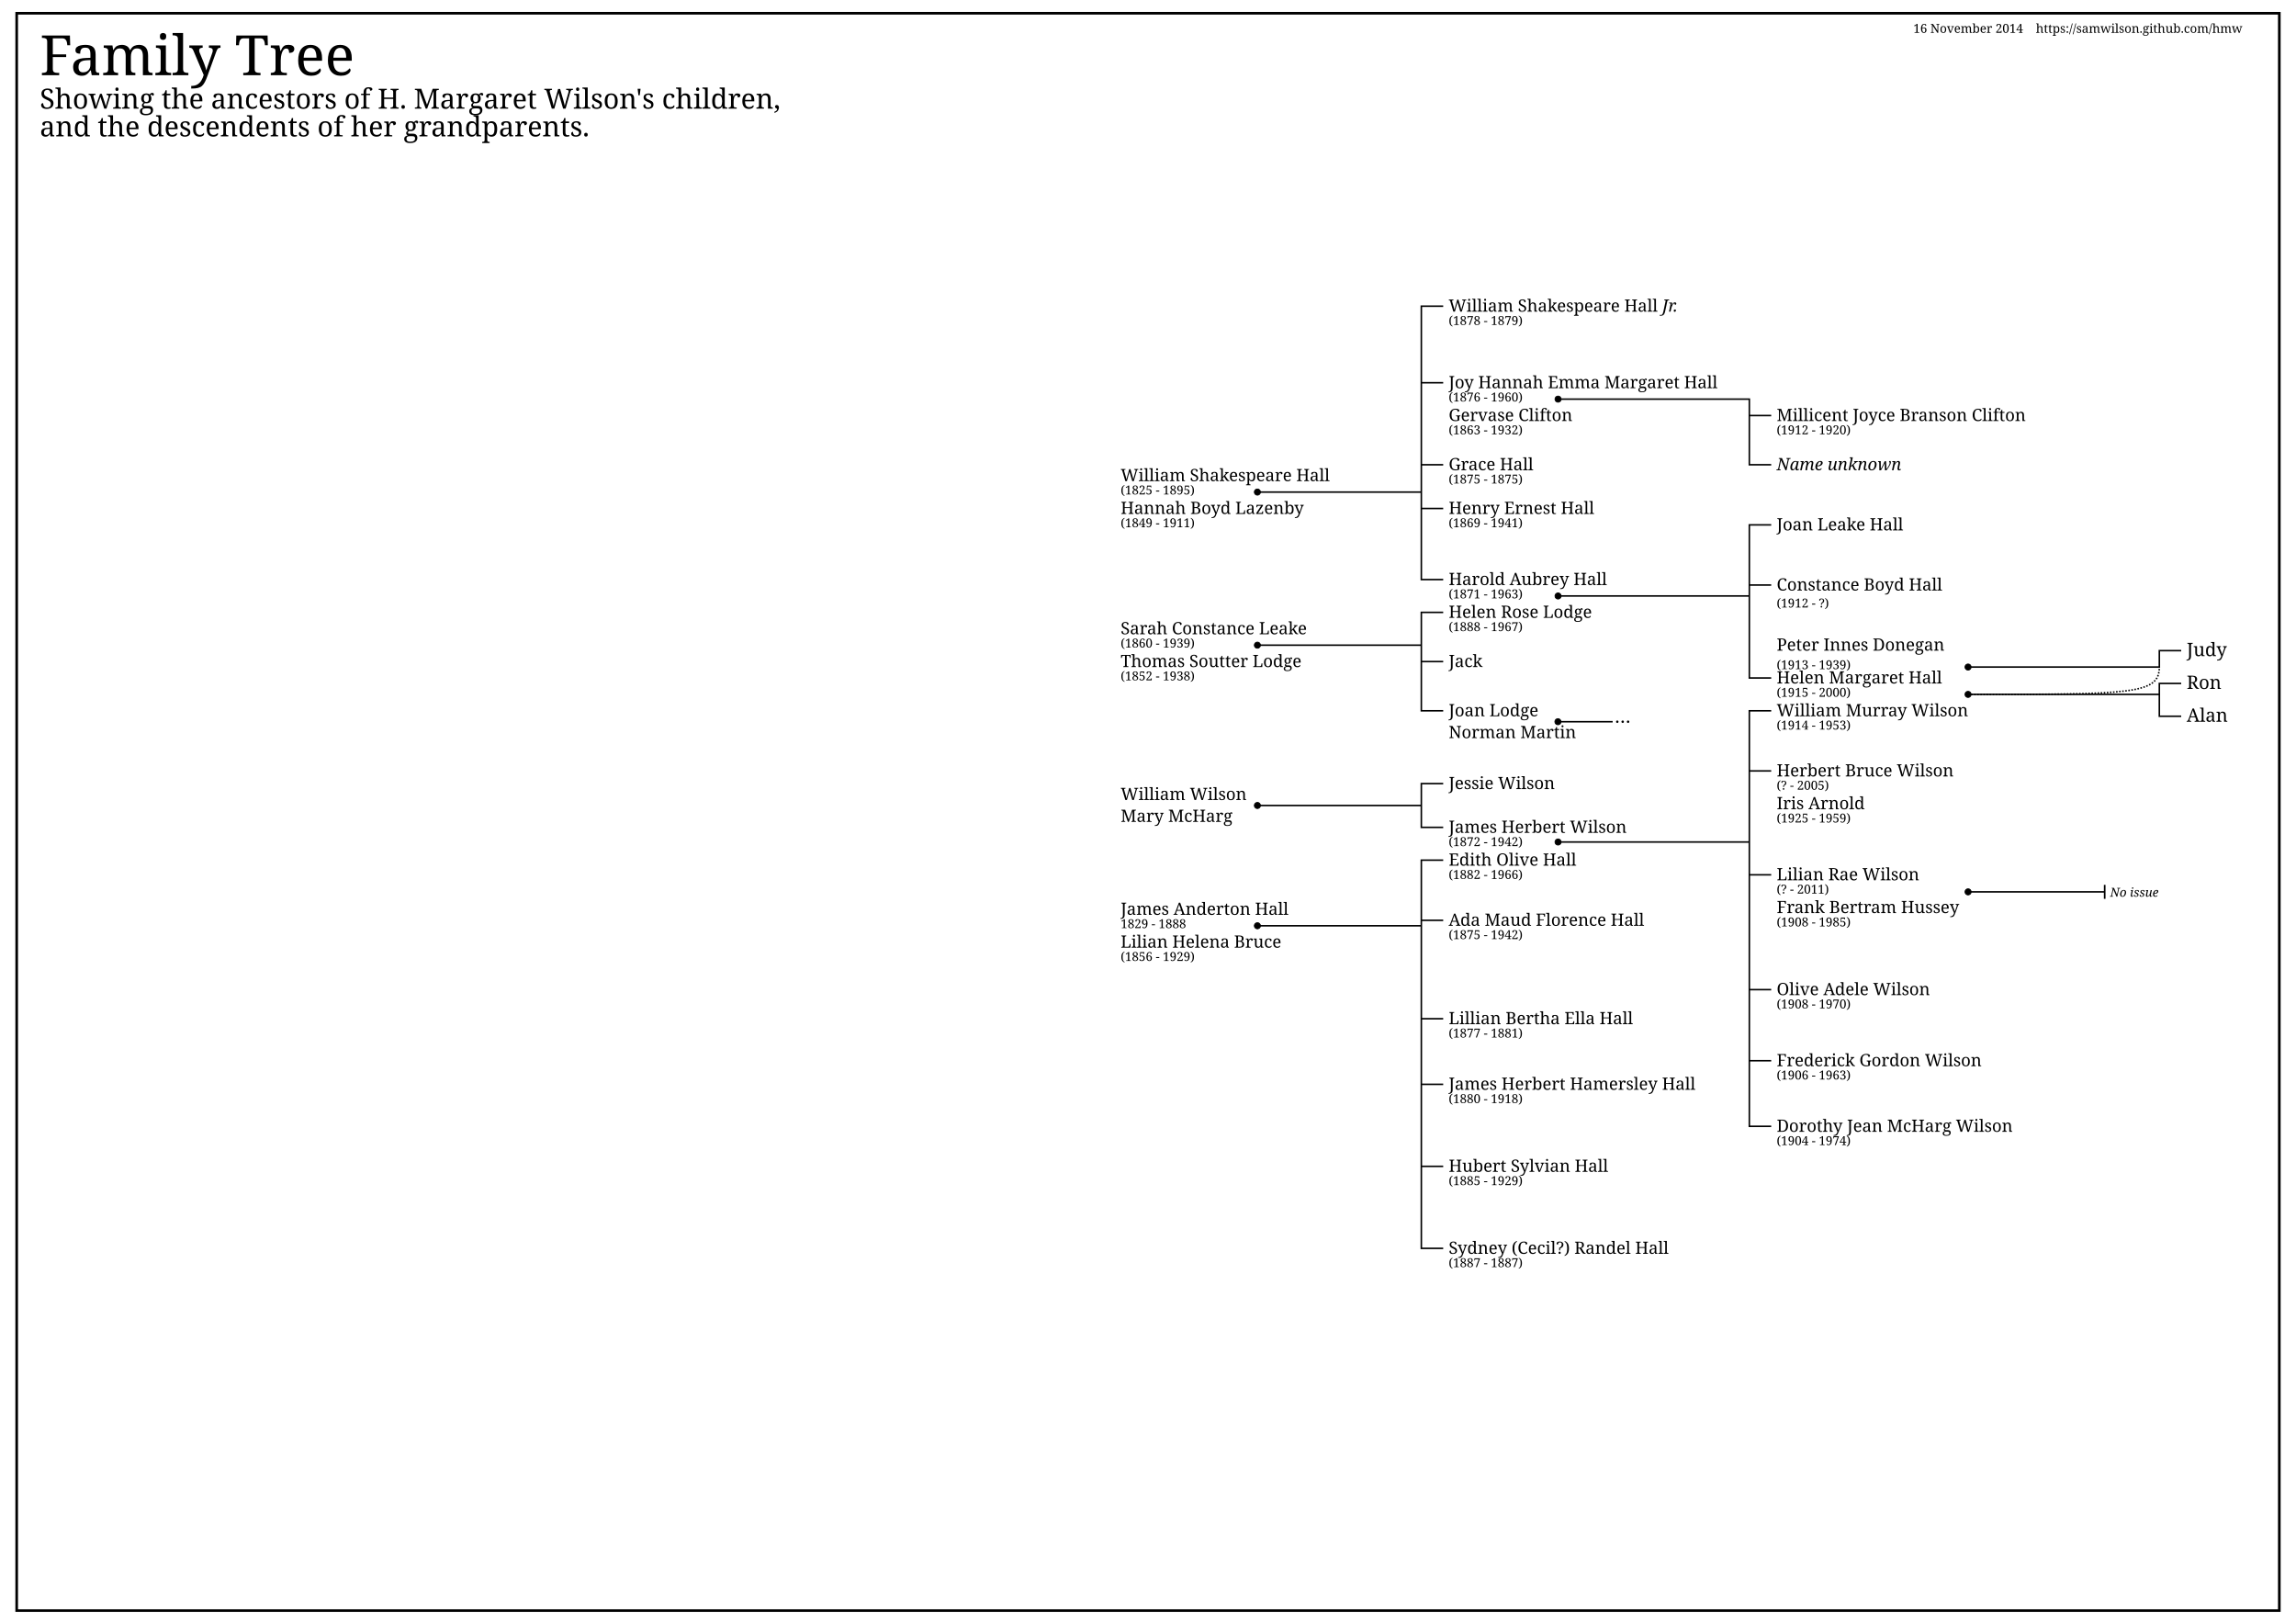
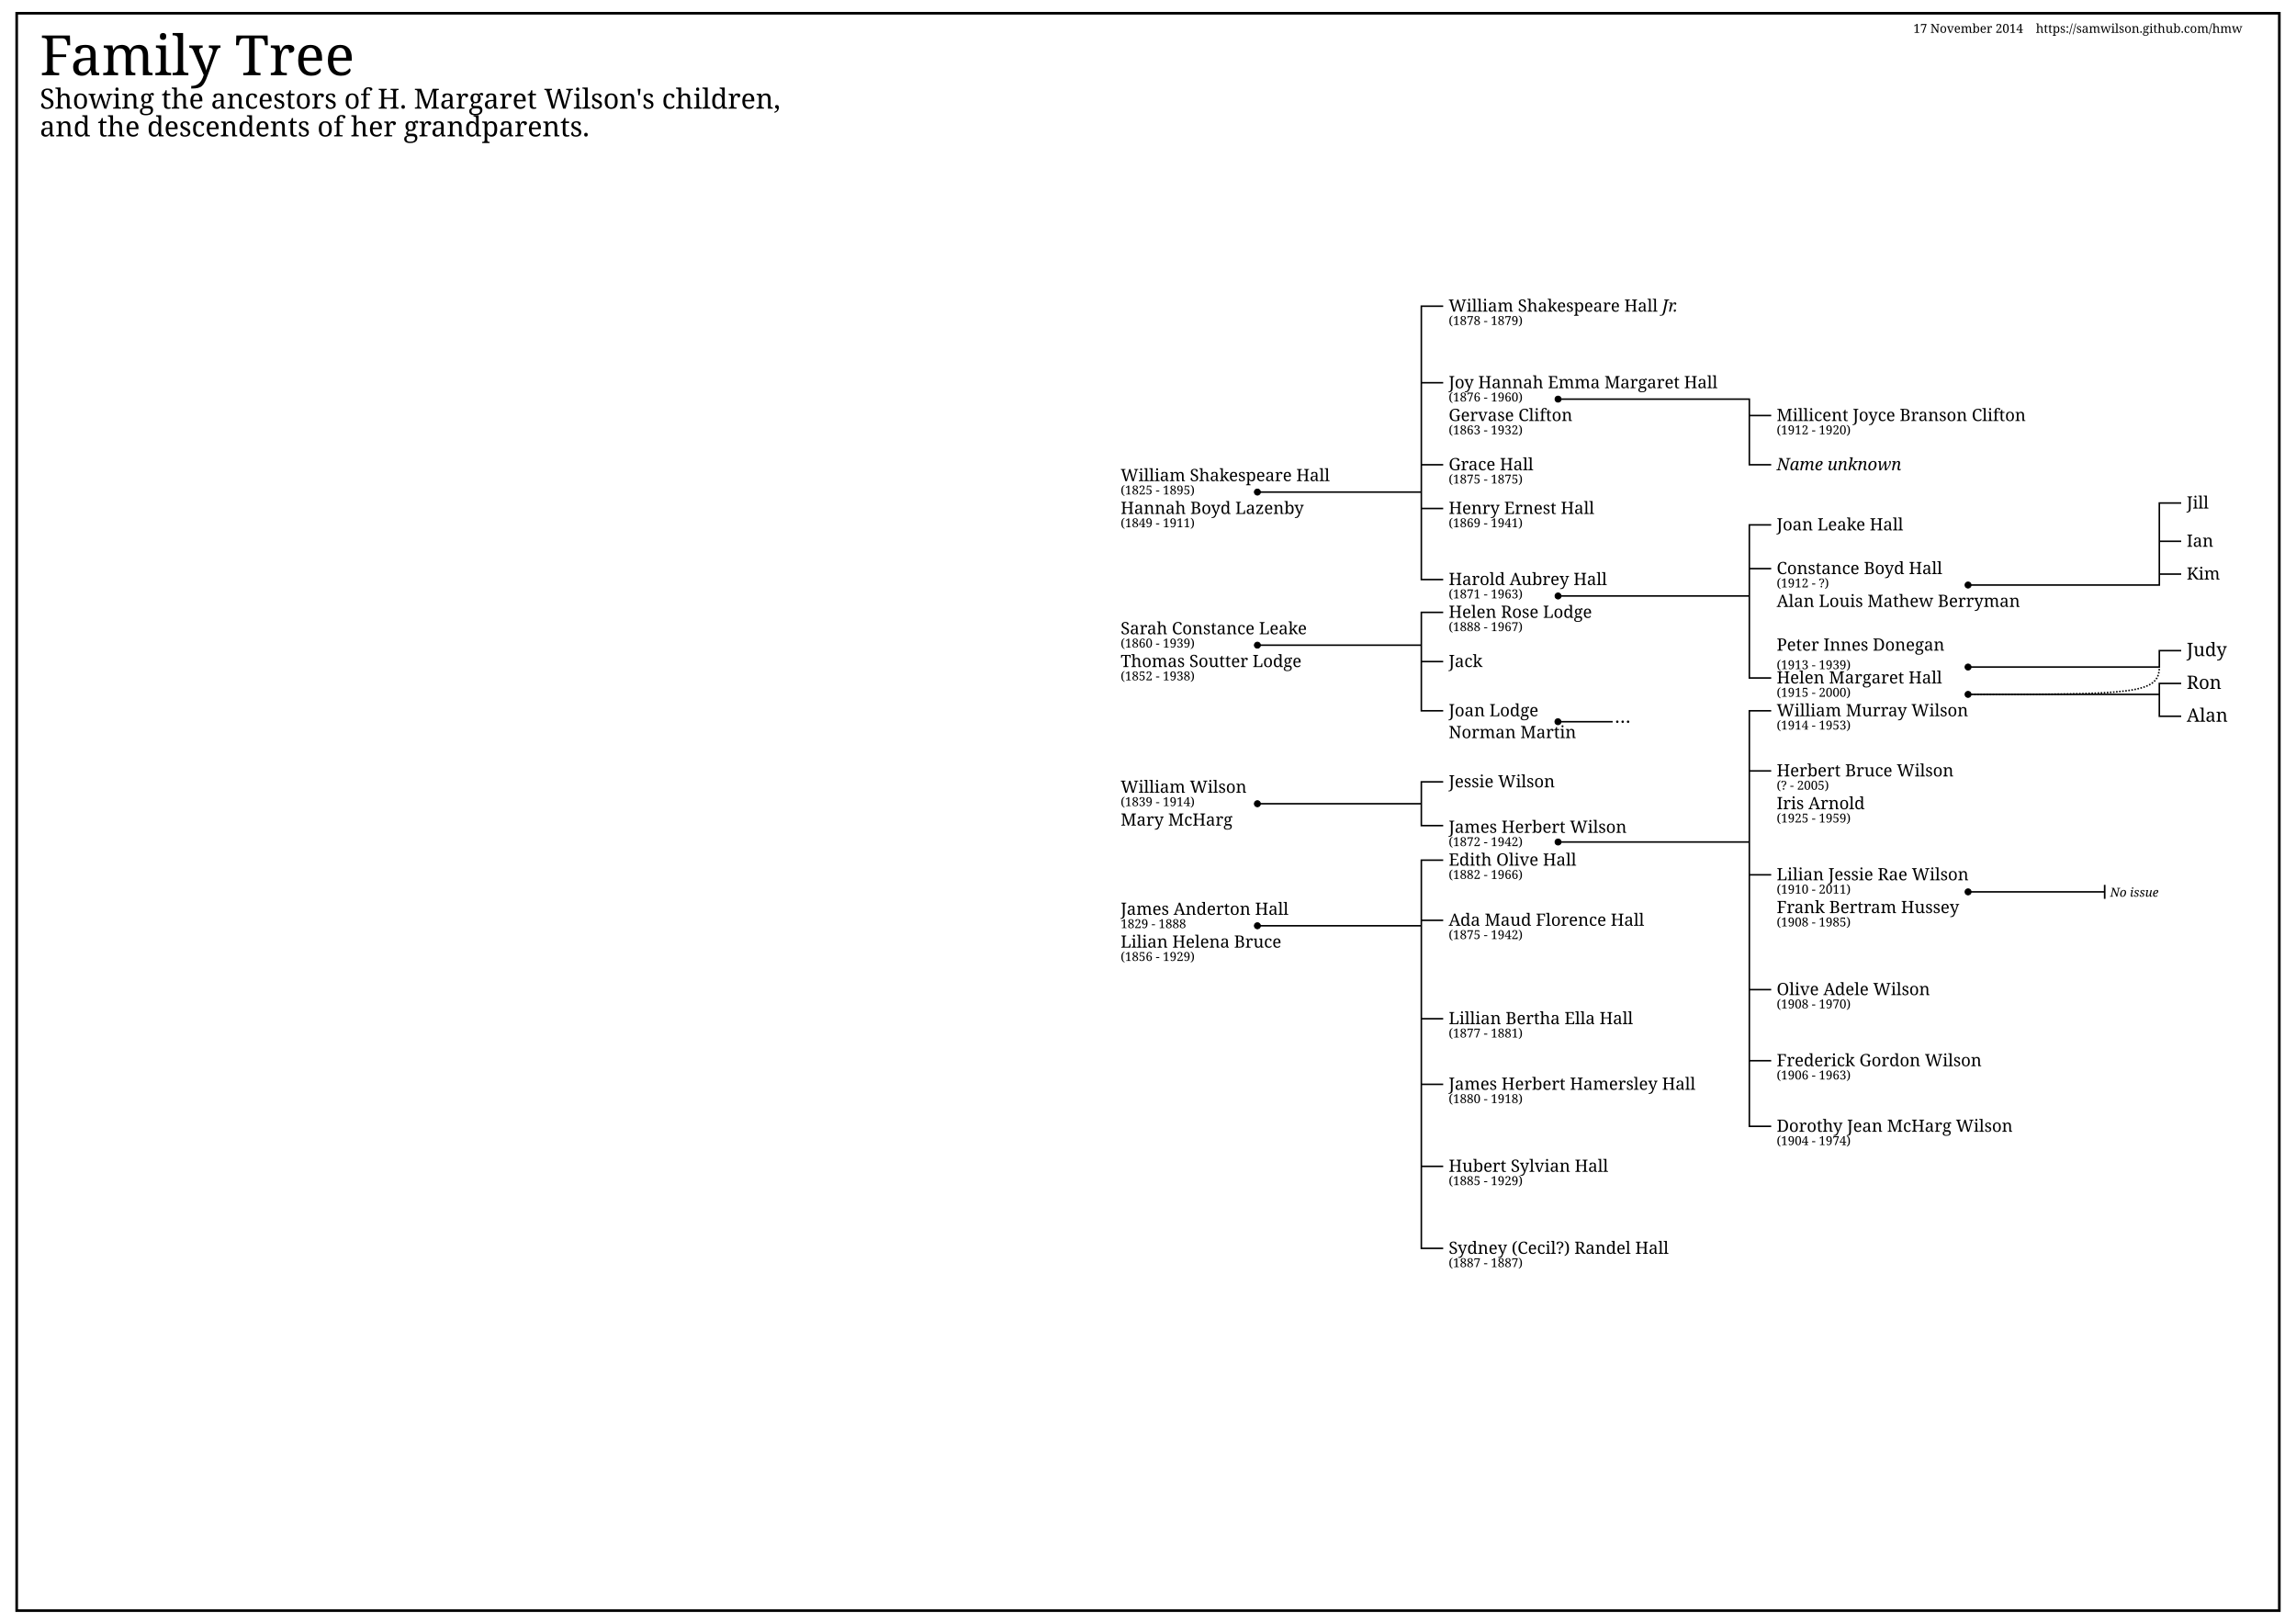
<svg xmlns="http://www.w3.org/2000/svg" width="1488.189" height="1052.362" id="svg3472" version="1.1">
  <defs id="defs3474">
    <marker style="overflow:visible" id="InfiniteLineEnd" refX="0" refY="0" orient="auto">
      <g id="g5145" style="fill:#000000">
        <circle id="circle5147" r="0.8" cy="0" cx="3" />
        <circle id="circle5149" r="0.8" cy="0" cx="6.5" />
        <circle id="circle5151" r="0.8" cy="0" cx="10" />
      </g>
    </marker>
    <marker orient="auto" refY="0.0" refX="0.0" id="Arrow1Lstart" style="overflow:visible">
      <path id="path3932" d="M 0.0,0.0 L 5.0,-5.0 L -12.5,0.0 L 5.0,5.0 L 0.0,0.0 z " style="fill-rule:evenodd;stroke:#000000;stroke-width:1.0pt" transform="scale(0.8) translate(12.5,0)" />
    </marker>
    <marker orient="auto" refY="0.0" refX="0.0" id="StopL" style="overflow:visible">
      <path id="path4064" d="M 0.0,5.65 L 0.0,-5.65" style="fill:none;fill-opacity:0.75;fill-rule:evenodd;stroke:#000000;stroke-width:1.0pt" transform="scale(0.8)" />
    </marker>
    <marker style="overflow:visible" id="InfiniteLineStart" refX="0" refY="0" orient="auto">
      <g id="g4139" style="fill:#000000" transform="translate(-13,0)">
        <circle d="M 3.8,0 C 3.8,0.442 3.442,0.8 3,0.8 2.558,0.8 2.2,0.442 2.2,0 c 0,-0.442 0.358,-0.8 0.8,-0.8 0.442,0 0.8,0.358 0.8,0.8 z" id="circle4141" r="0.8" cy="0" cx="3" />
        <circle d="M 7.3,0 C 7.3,0.442 6.942,0.8 6.5,0.8 6.058,0.8 5.7,0.442 5.7,0 c 0,-0.442 0.358,-0.8 0.8,-0.8 0.442,0 0.8,0.358 0.8,0.8 z" id="circle4143" r="0.8" cy="0" cx="6.5" />
        <circle d="M 10.8,0 C 10.8,0.442 10.442,0.8 10,0.8 9.558,0.8 9.2,0.442 9.2,0 c 0,-0.442 0.358,-0.8 0.8,-0.8 0.442,0 0.8,0.358 0.8,0.8 z" id="circle4145" r="0.8" cy="0" cx="10" />
      </g>
    </marker>
    <marker orient="auto" refY="0.0" refX="0.0" id="DotM" style="overflow:visible">
      <path id="path3959" d="M -2.5,-1.0 C -2.5,1.76 -4.74,4.0 -7.5,4.0 C -10.26,4.0 -12.5,1.76 -12.5,-1.0 C -12.5,-3.76 -10.26,-6.0 -7.5,-6.0 C -4.74,-6.0 -2.5,-3.76 -2.5,-1.0 z " style="fill-rule:evenodd;stroke:#000000;stroke-width:1.0pt" transform="scale(0.4) translate(7.4, 1)" />
    </marker>
    <marker orient="auto" refY="0" refX="0" id="DotM-3" style="overflow:visible">
      <path id="path3959-0" d="m -2.5,-1 c 0,2.76 -2.24,5 -5,5 -2.76,0 -5,-2.24 -5,-5 0,-2.76 2.24,-5 5,-5 2.76,0 5,2.24 5,5 z" style="fill-rule:evenodd;stroke:#000000;stroke-width:1pt" transform="matrix(0.4,0,0,0.4,2.96,0.4)" />
    </marker>
    <marker orient="auto" refY="0" refX="0" id="DotM-4" style="overflow:visible">
      <path id="path3959-07" d="m -2.5,-1 c 0,2.76 -2.24,5 -5,5 -2.76,0 -5,-2.24 -5,-5 0,-2.76 2.24,-5 5,-5 2.76,0 5,2.24 5,5 z" style="fill-rule:evenodd;stroke:#000000;stroke-width:1pt" transform="matrix(0.4,0,0,0.4,2.96,0.4)" />
    </marker>
    <marker orient="auto" refY="0" refX="0" id="DotM-0" style="overflow:visible">
      <path id="path3959-3" d="m -2.5,-1 c 0,2.76 -2.24,5 -5,5 -2.76,0 -5,-2.24 -5,-5 0,-2.76 2.24,-5 5,-5 2.76,0 5,2.24 5,5 z" style="fill-rule:evenodd;stroke:#000000;stroke-width:1pt" transform="matrix(0.4,0,0,0.4,2.96,0.4)" />
    </marker>
    <marker orient="auto" refY="0" refX="0" id="DotM-5" style="overflow:visible">
      <path id="path3959-8" d="m -2.5,-1 c 0,2.76 -2.24,5 -5,5 -2.76,0 -5,-2.24 -5,-5 0,-2.76 2.24,-5 5,-5 2.76,0 5,2.24 5,5 z" style="fill-rule:evenodd;stroke:#000000;stroke-width:1pt" transform="matrix(0.4,0,0,0.4,2.96,0.4)" />
    </marker>
    <marker orient="auto" refY="0" refX="0" id="DotM-09" style="overflow:visible">
      <path id="path3959-9" d="m -2.5,-1 c 0,2.76 -2.24,5 -5,5 -2.76,0 -5,-2.24 -5,-5 0,-2.76 2.24,-5 5,-5 2.76,0 5,2.24 5,5 z" style="fill-rule:evenodd;stroke:#000000;stroke-width:1pt" transform="matrix(0.4,0,0,0.4,2.96,0.4)" />
    </marker>
    <marker orient="auto" refY="0" refX="0" id="DotM-09-9" style="overflow:visible">
      <path id="path3959-9-6" d="m -2.5,-1 c 0,2.76 -2.24,5 -5,5 -2.76,0 -5,-2.24 -5,-5 0,-2.76 2.24,-5 5,-5 2.76,0 5,2.24 5,5 z" style="fill-rule:evenodd;stroke:#000000;stroke-width:1pt" transform="matrix(0.4,0,0,0.4,2.96,0.4)" />
    </marker>
    <marker orient="auto" refY="0" refX="0" id="DotM-09-9-7" style="overflow:visible">
      <path id="path3959-9-6-4" d="m -2.5,-1 c 0,2.76 -2.24,5 -5,5 -2.76,0 -5,-2.24 -5,-5 0,-2.76 2.24,-5 5,-5 2.76,0 5,2.24 5,5 z" style="fill-rule:evenodd;stroke:#000000;stroke-width:1pt" transform="matrix(0.4,0,0,0.4,2.96,0.4)" />
    </marker>
    <marker orient="auto" refY="0" refX="0" id="DotM-09-9-3" style="overflow:visible">
      <path id="path3959-9-6-2" d="m -2.5,-1 c 0,2.76 -2.24,5 -5,5 -2.76,0 -5,-2.24 -5,-5 0,-2.76 2.24,-5 5,-5 2.76,0 5,2.24 5,5 z" style="fill-rule:evenodd;stroke:#000000;stroke-width:1pt" transform="matrix(0.4,0,0,0.4,2.96,0.4)" />
    </marker>
    <marker orient="auto" refY="0" refX="0" id="DotM-09-9-71" style="overflow:visible">
      <path id="path3959-9-6-3" d="m -2.5,-1 c 0,2.76 -2.24,5 -5,5 -2.76,0 -5,-2.24 -5,-5 0,-2.76 2.24,-5 5,-5 2.76,0 5,2.24 5,5 z" style="fill-rule:evenodd;stroke:#000000;stroke-width:1pt" transform="matrix(0.4,0,0,0.4,2.96,0.4)" />
    </marker>
    <marker orient="auto" refY="0" refX="0" id="DotM-09-9-1" style="overflow:visible">
      <path id="path3959-9-6-20" d="m -2.5,-1 c 0,2.76 -2.24,5 -5,5 -2.76,0 -5,-2.24 -5,-5 0,-2.76 2.24,-5 5,-5 2.76,0 5,2.24 5,5 z" style="fill-rule:evenodd;stroke:#000000;stroke-width:1pt" transform="matrix(0.4,0,0,0.4,2.96,0.4)" />
    </marker>
    <marker orient="auto" refY="0" refX="0" id="StopL-8" style="overflow:visible">
      <path id="path4064-1" d="M 0,5.65 0,-5.65" style="fill:none;stroke:#000000;stroke-width:1pt" transform="scale(0.8,0.8)" />
    </marker>
    <marker orient="auto" refY="0" refX="0" id="DotM-09-3" style="overflow:visible">
      <path id="path3959-9-67" d="m -2.5,-1 c 0,2.76 -2.24,5 -5,5 -2.76,0 -5,-2.24 -5,-5 0,-2.76 2.24,-5 5,-5 2.76,0 5,2.24 5,5 z" style="fill-rule:evenodd;stroke:#000000;stroke-width:1pt" transform="matrix(0.4,0,0,0.4,2.96,0.4)" />
    </marker>
+     <marker orient="auto" refY="0" refX="0" id="DotM-6" style="overflow:visible">
+       <path id="path3959-86" d="m -2.5,-1 c 0,2.76 -2.24,5 -5,5 -2.76,0 -5,-2.24 -5,-5 0,-2.76 2.24,-5 5,-5 2.76,0 5,2.24 5,5 z" style="fill-rule:evenodd;stroke:#000000;stroke-width:1pt" transform="matrix(0.4,0,0,0.4,2.96,0.4)" />
+     </marker>
  </defs>
  <g id="layer2" style="display:inline">
    <text transform="translate(0,2.988066e-5)" xml:space="preserve" style="font-size:18px;font-style:normal;font-variant:normal;font-weight:normal;font-stretch:normal;text-align:start;line-height:100%;letter-spacing:0px;word-spacing:0px;writing-mode:lr-tb;text-anchor:start;fill:#000000;fill-opacity:1;stroke:none;font-family:Serif;-inkscape-font-specification:Serif" x="25.801" y="48.739" id="text5475">
      <tspan id="tspan5477" x="25.801" y="48.739" style="font-size:36px">Family Tree</tspan>
      <tspan x="25.801" y="70.386" id="tspan5479">Showing the ancestors of H. Margaret Wilson's children,</tspan>
      <tspan x="25.801" y="88.386" id="tspan5481">and the descendents of her grandparents.</tspan>
    </text>
    <rect transform="translate(0,2.988066e-5)" style="fill:none;stroke:#000000;stroke-width:1.708;stroke-miterlimit:4;stroke-opacity:1;stroke-dasharray:none;stroke-dashoffset:0" id="rect5483" width="1466.553" height="1035.185" x="10.818" y="8.588" />
    <text xml:space="preserve" style="font-size:18px;font-style:normal;font-variant:normal;font-weight:normal;font-stretch:normal;text-align:start;line-height:100%;letter-spacing:0px;word-spacing:0px;writing-mode:lr-tb;text-anchor:start;fill:#000000;fill-opacity:1;stroke:none;font-family:Serif;-inkscape-font-specification:Serif" x="1240.158" y="21.26" id="text5485">
-       <tspan id="tspan5487" x="1240.158" y="21.26" style="font-size:8px">16 November 2014    https://samwilson.github.com/hmw</tspan>
+       <tspan id="tspan5487" x="1240.158" y="21.26" style="font-size:8px">17 November 2014    https://samwilson.github.com/hmw</tspan>
+     </text>
+     <text xml:space="preserve" style="font-size:11px;font-style:normal;font-variant:normal;font-weight:normal;font-stretch:normal;text-align:start;line-height:100%;letter-spacing:0px;word-spacing:0px;writing-mode:lr-tb;text-anchor:start;fill:#000000;fill-opacity:1;stroke:none;font-family:Serif;-inkscape-font-specification:Serif" x="1151.575" y="393.307" id="text3173">
+       <tspan x="1151.575" y="393.307" id="tspan3177">Alan Louis Mathew Berryman</tspan>
    </text>
  </g>
  <g id="layer1" transform="translate(0,2.988066e-5)">
    <text xml:space="preserve" style="font-size:12px;font-style:normal;font-variant:normal;font-weight:normal;font-stretch:normal;text-align:start;line-height:100%;letter-spacing:0px;word-spacing:0px;writing-mode:lr-tb;text-anchor:start;fill:#000000;fill-opacity:1;stroke:none;font-family:Serif;-inkscape-font-specification:Serif" x="1151.575" y="442.913" id="text3482">
      <tspan id="tspan3484" x="1151.575" y="442.913" style="font-size:11px;font-style:normal;font-variant:normal;font-weight:normal;font-stretch:normal;text-align:start;line-height:100%;writing-mode:lr-tb;text-anchor:start;font-family:Serif;-inkscape-font-specification:Serif">Helen Margaret Hall</tspan>
      <tspan x="1151.575" y="451.521" style="font-size:8px;font-style:normal;font-variant:normal;font-weight:normal;font-stretch:normal;text-align:start;line-height:100%;writing-mode:lr-tb;text-anchor:start;font-family:Serif;-inkscape-font-specification:Serif" id="tspan3486">(1915 - 2000)</tspan>
    </text>
    <text xml:space="preserve" style="font-size:12px;font-style:normal;font-variant:normal;font-weight:normal;font-stretch:normal;text-align:start;line-height:100%;letter-spacing:0px;word-spacing:0px;writing-mode:lr-tb;text-anchor:start;fill:#000000;fill-opacity:1;stroke:none;font-family:Serif;-inkscape-font-specification:Serif" x="1151.575" y="464.173" id="text3482-3">
      <tspan x="1151.575" y="464.173" style="font-size:11px;font-style:normal;font-variant:normal;font-weight:normal;font-stretch:normal;text-align:start;line-height:100%;writing-mode:lr-tb;text-anchor:start;font-family:Serif;-inkscape-font-specification:Serif" id="tspan3486-3">William Murray Wilson</tspan>
      <tspan x="1151.575" y="472.781" style="font-size:8px;font-style:normal;font-variant:normal;font-weight:normal;font-stretch:normal;text-align:start;line-height:100%;writing-mode:lr-tb;text-anchor:start;font-family:Serif;-inkscape-font-specification:Serif" id="tspan3012">(1914 - 1953)</tspan>
    </text>
    <text xml:space="preserve" style="font-size:12px;font-style:normal;font-variant:normal;font-weight:normal;font-stretch:normal;text-align:start;line-height:100%;letter-spacing:0px;word-spacing:0px;writing-mode:lr-tb;text-anchor:start;fill:#000000;fill-opacity:1;stroke:none;font-family:Serif;-inkscape-font-specification:Serif" x="1151.575" y="421.653" id="text3014">
      <tspan id="tspan3016" x="1151.575" y="421.653" style="font-size:11px;font-style:normal;font-variant:normal;font-weight:normal;font-stretch:normal;text-align:start;line-height:100%;writing-mode:lr-tb;text-anchor:start;font-family:Serif;-inkscape-font-specification:Serif">Peter Innes Donegan</tspan>
      <tspan x="1151.575" y="433.653" style="font-size:8px;font-style:normal;font-variant:normal;font-weight:normal;font-stretch:normal;text-align:start;line-height:100%;writing-mode:lr-tb;text-anchor:start;font-family:Serif;-inkscape-font-specification:Serif" id="tspan3020">(1913 - 1939)</tspan>
    </text>
    <text xml:space="preserve" style="font-size:12px;font-style:normal;font-variant:normal;font-weight:normal;font-stretch:normal;text-align:start;line-height:100%;letter-spacing:0px;word-spacing:0px;writing-mode:lr-tb;text-anchor:start;fill:#000000;fill-opacity:1;stroke:none;font-family:Serif;-inkscape-font-specification:Serif" x="938.976" y="379.134" id="text3014-8">
      <tspan x="938.976" y="379.134" style="font-size:11px;font-style:normal;font-variant:normal;font-weight:normal;font-stretch:normal;text-align:start;line-height:100%;writing-mode:lr-tb;text-anchor:start;font-family:Serif;-inkscape-font-specification:Serif" id="tspan3094">Harold Aubrey Hall</tspan>
      <tspan x="938.976" y="387.742" style="font-size:8px;font-style:normal;font-variant:normal;font-weight:normal;font-stretch:normal;text-align:start;line-height:100%;writing-mode:lr-tb;text-anchor:start;font-family:Serif;-inkscape-font-specification:Serif" id="tspan3092">(1871 - 1963)</tspan>
    </text>
    <text xml:space="preserve" style="font-size:12px;font-style:normal;font-variant:normal;font-weight:normal;font-stretch:normal;text-align:start;line-height:100%;letter-spacing:0px;word-spacing:0px;writing-mode:lr-tb;text-anchor:start;fill:#000000;fill-opacity:1;stroke:none;font-family:Serif;-inkscape-font-specification:Serif" x="938.976" y="400.394" id="text3014-4">
      <tspan x="938.976" y="400.394" style="font-size:11px;font-style:normal;font-variant:normal;font-weight:normal;font-stretch:normal;text-align:start;line-height:100%;writing-mode:lr-tb;text-anchor:start;font-family:Serif;-inkscape-font-specification:Serif" id="tspan3020-4">Helen Rose Lodge</tspan>
      <tspan x="938.976" y="409.001" style="font-size:8px;font-style:normal;font-variant:normal;font-weight:normal;font-stretch:normal;text-align:start;line-height:100%;writing-mode:lr-tb;text-anchor:start;font-family:Serif;-inkscape-font-specification:Serif" id="tspan3100">(1888 - 1967)</tspan>
    </text>
    <text xml:space="preserve" style="font-size:12px;font-style:normal;font-variant:normal;font-weight:normal;font-stretch:normal;text-align:start;line-height:100%;letter-spacing:0px;word-spacing:0px;writing-mode:lr-tb;text-anchor:start;fill:#000000;fill-opacity:1;stroke:none;font-family:Serif;-inkscape-font-specification:Serif" x="1151.575" y="343.701" id="text4335">
      <tspan id="tspan4337" x="1151.575" y="343.701" style="font-size:11px">Joan Leake Hall</tspan>
    </text>
-     <text xml:space="preserve" style="font-size:12px;font-style:normal;font-variant:normal;font-weight:normal;font-stretch:normal;text-align:start;line-height:100%;letter-spacing:0px;word-spacing:0px;writing-mode:lr-tb;text-anchor:start;fill:#000000;fill-opacity:1;stroke:none;font-family:Serif;-inkscape-font-specification:Serif" x="1151.575" y="382.677" id="text4339">
-       <tspan id="tspan4341" x="1151.575" y="382.677" style="font-size:11px">Constance Boyd Hall</tspan>
-       <tspan x="1151.575" y="393.677" style="font-size:8px" id="tspan3164">(1912 - ?)</tspan>
+     <text xml:space="preserve" style="font-size:12px;font-style:normal;font-variant:normal;font-weight:normal;font-stretch:normal;text-align:start;line-height:100%;letter-spacing:0px;word-spacing:0px;writing-mode:lr-tb;text-anchor:start;fill:#000000;fill-opacity:1;stroke:none;font-family:Serif;-inkscape-font-specification:Serif" x="1151.575" y="372.047" id="text4339">
+       <tspan id="tspan4341" x="1151.575" y="372.047" style="font-size:11px">Constance Boyd Hall</tspan>
+       <tspan x="1151.575" y="380.655" style="font-size:8px" id="tspan3164">(1912 - ?)</tspan>
    </text>
    <path id="path3102-5-5" style="fill:none;stroke:#000000;stroke-width:0.999;stroke-linecap:butt;stroke-linejoin:miter;stroke-miterlimit:4;stroke-opacity:1;stroke-dasharray:none;marker-end:url(#DotM)" d="m 1413.78,464.173 -14.173,0 0,-14.173 m 14.173,-7.087 -14.173,0 0,7.087 -124.016,0" />
    <path id="path3102-5-5-1" style="fill:none;stroke:#000000;stroke-width:0.999;stroke-linecap:butt;stroke-linejoin:miter;stroke-miterlimit:4;stroke-opacity:1;stroke-dasharray:none;marker-end:url(#DotM)" d="m 1413.78,421.653 -14.173,0 10e-5,10.63 -124.016,0" />
    <text xml:space="preserve" style="font-size:12px;font-style:normal;font-variant:normal;font-weight:normal;font-stretch:normal;text-align:start;line-height:100%;letter-spacing:0px;word-spacing:0px;writing-mode:lr-tb;text-anchor:start;fill:#000000;fill-opacity:1;stroke:none;font-family:Serif;-inkscape-font-specification:Serif" x="1417.323" y="446.457" id="text4612">
      <tspan x="1417.323" y="446.457" id="tspan4616">Ron</tspan>
    </text>
    <text xml:space="preserve" style="font-size:12px;font-style:normal;font-variant:normal;font-weight:normal;font-stretch:normal;text-align:start;line-height:100%;letter-spacing:0px;word-spacing:0px;writing-mode:lr-tb;text-anchor:start;fill:#000000;fill-opacity:1;stroke:none;font-family:Serif;-inkscape-font-specification:Serif" x="1417.323" y="467.716" id="text4618">
      <tspan x="1417.323" y="467.716" id="tspan4622">Alan</tspan>
    </text>
    <text xml:space="preserve" style="font-size:12px;font-style:normal;font-variant:normal;font-weight:normal;font-stretch:normal;text-align:start;line-height:100%;letter-spacing:0px;word-spacing:0px;writing-mode:lr-tb;text-anchor:start;fill:#000000;fill-opacity:1;stroke:none;font-family:Serif;-inkscape-font-specification:Serif" x="1417.323" y="425.197" id="text4626">
      <tspan id="tspan4628" x="1417.323" y="425.197">Judy</tspan>
    </text>
    <path id="path4925-5" style="fill:none;stroke:#000000;stroke-width:1px;stroke-linecap:butt;stroke-linejoin:miter;stroke-opacity:1;marker-start:url(#StopL);marker-end:url(#DotM-09)" d="m 1364.188,577.983 -88.583,0" />
    <text xml:space="preserve" style="font-size:12px;font-style:italic;font-variant:normal;font-weight:normal;font-stretch:normal;text-align:start;line-height:100%;letter-spacing:0px;word-spacing:0px;writing-mode:lr-tb;text-anchor:start;fill:#000000;fill-opacity:1;stroke:none;font-family:Serif;-inkscape-font-specification:Serif Italic" x="1367.717" y="581.102" id="text5743">
      <tspan style="font-size:8px" id="tspan5745" x="1367.717" y="581.102">No issue</tspan>
    </text>
    <text id="text5455" y="524.409" x="1151.575" style="font-size:12px;font-style:normal;font-variant:normal;font-weight:normal;font-stretch:normal;text-align:start;line-height:100%;letter-spacing:0px;word-spacing:0px;writing-mode:lr-tb;text-anchor:start;fill:#000000;fill-opacity:1;stroke:none;font-family:Serif;-inkscape-font-specification:Serif" xml:space="preserve">
      <tspan style="font-size:11px" y="524.409" x="1151.575" id="tspan5457">Iris Arnold</tspan>
      <tspan style="font-size:8px" id="tspan5459" y="533.017" x="1151.575">(1925 - 1959)</tspan>
    </text>
-     <path id="path3082" style="fill:none;stroke:#000000;stroke-width:0.999;stroke-linecap:butt;stroke-linejoin:miter;stroke-miterlimit:4;stroke-opacity:1;stroke-dasharray:none;marker-start:none;marker-end:url(#DotM-09-9)" d="m 1148.032,379.134 -14.173,0 m 14.173,-38.976 -14.173,0 -10e-5,99.213 m 14.173,0 -14.173,0 0,-53.15 -124.016,1e-5" transform="translate(0,-2.988066e-5)" />
+     <path id="path3082" style="fill:none;stroke:#000000;stroke-width:0.999;stroke-linecap:butt;stroke-linejoin:miter;stroke-miterlimit:4;stroke-opacity:1;stroke-dasharray:none;marker-start:none;marker-end:url(#DotM-09-9)" d="m 1148.032,368.504 -14.173,0 m 14.173,-28.346 -14.173,0 -10e-5,99.213 m 14.173,0 -14.173,0 0,-53.15 -124.016,1e-5" transform="translate(0,-2.988066e-5)" />
    <text xml:space="preserve" style="font-size:12px;font-style:normal;font-variant:normal;font-weight:normal;font-stretch:normal;text-align:start;line-height:100%;letter-spacing:0px;word-spacing:0px;writing-mode:lr-tb;text-anchor:start;fill:#000000;fill-opacity:1;stroke:none;font-family:Serif;-inkscape-font-specification:Serif" x="938.976" y="539.716" id="text3085">
      <tspan id="tspan3087" x="938.976" y="539.716" style="font-size:11px">James Herbert Wilson</tspan>
      <tspan x="938.976" y="548.324" id="tspan3089" style="font-size:8px">(1872 - 1942)</tspan>
    </text>
    <text xml:space="preserve" style="font-size:12px;font-style:normal;font-variant:normal;font-weight:normal;font-stretch:normal;text-align:start;line-height:100%;letter-spacing:0px;word-spacing:0px;writing-mode:lr-tb;text-anchor:start;fill:#000000;fill-opacity:1;stroke:none;font-family:Serif;-inkscape-font-specification:Serif" x="938.976" y="560.976" id="text3091">
      <tspan id="tspan3093" x="938.976" y="560.976" style="font-size:11px">Edith Olive Hall</tspan>
      <tspan x="938.976" y="569.584" id="tspan3095" style="font-size:8px">(1882 - 1966)</tspan>
    </text>
    <text xml:space="preserve" style="font-size:12px;font-style:normal;font-variant:normal;font-weight:normal;font-stretch:normal;text-align:start;line-height:100%;letter-spacing:0px;word-spacing:0px;writing-mode:lr-tb;text-anchor:start;fill:#000000;fill-opacity:1;stroke:none;font-family:Serif;-inkscape-font-specification:Serif" x="1151.575" y="503.15" id="text5203">
      <tspan id="tspan5205" x="1151.575" y="503.15" style="font-size:11px">Herbert Bruce Wilson</tspan>
      <tspan x="1151.575" y="511.757" id="tspan5207" style="font-size:8px">(? - 2005)</tspan>
    </text>
    <text xml:space="preserve" style="font-size:12px;font-style:normal;font-variant:normal;font-weight:normal;font-stretch:normal;text-align:start;line-height:100%;letter-spacing:0px;word-spacing:0px;writing-mode:lr-tb;text-anchor:start;fill:#000000;fill-opacity:1;stroke:none;font-family:Serif;-inkscape-font-specification:Serif" x="1151.575" y="570.472" id="text5209">
-       <tspan id="tspan5211" x="1151.575" y="570.472" style="font-size:11px">Lilian Rae Wilson</tspan>
-       <tspan x="1151.575" y="579.08" id="tspan5213" style="font-size:8px">(? - 2011)</tspan>
+       <tspan id="tspan5211" x="1151.575" y="570.472" style="font-size:11px">Lilian Jessie Rae Wilson</tspan>
+       <tspan x="1151.575" y="579.08" id="tspan5213" style="font-size:8px">(1910 - 2011)</tspan>
    </text>
    <text xml:space="preserve" style="font-size:12px;font-style:normal;font-variant:normal;font-weight:normal;font-stretch:normal;text-align:start;line-height:100%;letter-spacing:0px;word-spacing:0px;writing-mode:lr-tb;text-anchor:start;fill:#000000;fill-opacity:1;stroke:none;font-family:Serif;-inkscape-font-specification:Serif" x="1151.575" y="644.882" id="text5215">
      <tspan id="tspan5217" x="1151.575" y="644.882" style="font-size:11px">Olive Adele Wilson</tspan>
      <tspan x="1151.575" y="653.49" id="tspan5219" style="font-size:8px">(1908 - 1970)</tspan>
    </text>
    <text xml:space="preserve" style="font-size:12px;font-style:normal;font-variant:normal;font-weight:normal;font-stretch:normal;text-align:start;line-height:100%;letter-spacing:0px;word-spacing:0px;writing-mode:lr-tb;text-anchor:start;fill:#000000;fill-opacity:1;stroke:none;font-family:Serif;-inkscape-font-specification:Serif" x="1151.575" y="690.945" id="text5221">
      <tspan id="tspan5223" x="1151.575" y="690.945" style="font-size:11px">Frederick Gordon Wilson</tspan>
      <tspan x="1151.575" y="699.553" id="tspan5225" style="font-size:8px">(1906 - 1963)</tspan>
    </text>
    <text xml:space="preserve" style="font-size:12px;font-style:normal;font-variant:normal;font-weight:normal;font-stretch:normal;text-align:start;line-height:100%;letter-spacing:0px;word-spacing:0px;writing-mode:lr-tb;text-anchor:start;fill:#000000;fill-opacity:1;stroke:none;font-family:Serif;-inkscape-font-specification:Serif" x="1151.575" y="733.465" id="text5227">
      <tspan id="tspan5229" x="1151.575" y="733.465" style="font-size:11px">Dorothy Jean McHarg Wilson</tspan>
      <tspan x="1151.575" y="742.072" id="tspan5231" style="font-size:8px">(1904 - 1974)</tspan>
    </text>
    <path id="path5241" style="fill:none;stroke:#000000;stroke-width:1px;stroke-linecap:butt;stroke-linejoin:miter;stroke-opacity:1;marker-end:url(#DotM-09-9)" d="m 1133.858,687.402 0,42.52 14.173,0 m -14.173,-134.646 0,92.126 14.173,0 m 0,-120.472 -14.173,0 0,74.409 14.173,0 m -14.173,-74.409 0,-67.323 m 0,0 0,-38.976 14.173,0 m 0,38.976 -14.173,0 0,46.063 -124.016,0" transform="translate(0,-2.988066e-5)" />
    <path style="fill:none;stroke:#000000;stroke-width:1;stroke-linecap:butt;stroke-linejoin:miter;stroke-miterlimit:4;stroke-opacity:1;stroke-dasharray:1, 1;stroke-dashoffset:0" d="m 1275.591,450 c 106.299,0 124.016,0 124.016,-17.717" id="path5447" transform="translate(0,-2.988066e-5)" />
    <text xml:space="preserve" style="font-size:12px;font-style:normal;font-variant:normal;font-weight:normal;font-stretch:normal;text-align:start;line-height:100%;letter-spacing:0px;word-spacing:0px;writing-mode:lr-tb;text-anchor:start;fill:#000000;fill-opacity:1;stroke:none;font-family:Serif;-inkscape-font-specification:Serif" x="1151.575" y="591.732" id="text5449">
      <tspan id="tspan5451" x="1151.575" y="591.732" style="font-size:11px">Frank Bertram Hussey</tspan>
      <tspan x="1151.575" y="600.34" id="tspan5453" style="font-size:8px">(1908 - 1985)</tspan>
    </text>
-     <text xml:space="preserve" style="font-size:18px;font-style:normal;font-variant:normal;font-weight:normal;font-stretch:normal;text-align:start;line-height:100%;letter-spacing:0px;word-spacing:0px;writing-mode:lr-tb;text-anchor:start;fill:#000000;fill-opacity:1;stroke:none;font-family:Serif;-inkscape-font-specification:Serif" x="726.378" y="518.457" id="text5489">
-       <tspan id="tspan5491" x="726.378" y="518.457" style="font-size:11px">William Wilson</tspan>
-     </text>
-     <text xml:space="preserve" style="font-size:18px;font-style:normal;font-variant:normal;font-weight:normal;font-stretch:normal;text-align:start;line-height:100%;letter-spacing:0px;word-spacing:0px;writing-mode:lr-tb;text-anchor:start;fill:#000000;fill-opacity:1;stroke:none;font-family:Serif;-inkscape-font-specification:Serif" x="726.378" y="532.63" id="text5493">
-       <tspan id="tspan5495" x="726.378" y="532.63" style="font-size:11px">Mary McHarg</tspan>
-     </text>
-     <text xml:space="preserve" style="font-size:18px;font-style:normal;font-variant:normal;font-weight:normal;font-stretch:normal;text-align:start;line-height:100%;letter-spacing:0px;word-spacing:0px;writing-mode:lr-tb;text-anchor:start;fill:#000000;fill-opacity:1;stroke:none;font-family:Serif;-inkscape-font-specification:Serif" x="938.976" y="511.37" id="text5497">
-       <tspan id="tspan5499" x="938.976" y="511.37" style="font-size:11px">Jessie Wilson</tspan>
-     </text>
-     <path id="path5501" style="fill:none;stroke:#000000;stroke-width:1px;stroke-linecap:butt;stroke-linejoin:miter;stroke-opacity:1;marker-start:none;marker-end:url(#DotM-09-9)" d="m 935.433,507.827 -14.173,0 0,14.173 m 14.173,14.173 -14.173,0 0,-14.173 -106.299,0" />
+     <text xml:space="preserve" style="font-size:18px;font-style:normal;font-variant:normal;font-weight:normal;font-stretch:normal;text-align:start;line-height:100%;letter-spacing:0px;word-spacing:0px;writing-mode:lr-tb;text-anchor:start;fill:#000000;fill-opacity:1;stroke:none;font-family:Serif;-inkscape-font-specification:Serif" x="726.378" y="513.779" id="text5489">
+       <tspan id="tspan5491" x="726.378" y="513.779" style="font-size:11px">William Wilson</tspan>
+       <tspan x="726.378" y="522.387" style="font-size:8px" id="tspan5226">(1839 - 1914)</tspan>
+     </text>
+     <text xml:space="preserve" style="font-size:18px;font-style:normal;font-variant:normal;font-weight:normal;font-stretch:normal;text-align:start;line-height:100%;letter-spacing:0px;word-spacing:0px;writing-mode:lr-tb;text-anchor:start;fill:#000000;fill-opacity:1;stroke:none;font-family:Serif;-inkscape-font-specification:Serif" x="726.378" y="535.039" id="text5493">
+       <tspan id="tspan5495" x="726.378" y="535.039" style="font-size:11px">Mary McHarg</tspan>
+     </text>
+     <text xml:space="preserve" style="font-size:18px;font-style:normal;font-variant:normal;font-weight:normal;font-stretch:normal;text-align:start;line-height:100%;letter-spacing:0px;word-spacing:0px;writing-mode:lr-tb;text-anchor:start;fill:#000000;fill-opacity:1;stroke:none;font-family:Serif;-inkscape-font-specification:Serif" x="938.976" y="510.236" id="text5497">
+       <tspan id="tspan5499" x="938.976" y="510.236" style="font-size:11px">Jessie Wilson</tspan>
+     </text>
+     <path id="path5501" style="fill:none;stroke:#000000;stroke-width:1px;stroke-linecap:butt;stroke-linejoin:miter;stroke-opacity:1;marker-start:none;marker-end:url(#DotM-09-9)" d="m 935.433,506.693 -14.173,0 0,14.173 m 14.173,14.173 -14.173,0 0,-14.173 -106.299,0" />
    <text xml:space="preserve" style="font-size:18px;font-style:normal;font-variant:normal;font-weight:normal;font-stretch:normal;text-align:start;line-height:100%;letter-spacing:0px;word-spacing:0px;writing-mode:lr-tb;text-anchor:start;fill:#000000;fill-opacity:1;stroke:none;font-family:Serif;-inkscape-font-specification:Serif" x="726.378" y="592.866" id="text6113">
      <tspan id="tspan6115" x="726.378" y="592.866" style="font-size:11px">James Anderton Hall</tspan>
      <tspan x="726.378" y="601.474" id="tspan6117" style="font-size:8px">1829 - 1888</tspan>
    </text>
    <text xml:space="preserve" style="font-size:18px;font-style:normal;font-variant:normal;font-weight:normal;font-stretch:normal;text-align:start;line-height:100%;letter-spacing:0px;word-spacing:0px;writing-mode:lr-tb;text-anchor:start;fill:#000000;fill-opacity:1;stroke:none;font-family:Serif;-inkscape-font-specification:Serif" x="726.378" y="614.126" id="text6119">
      <tspan id="tspan6121" x="726.378" y="614.126" style="font-size:11px">Lilian Helena Bruce</tspan>
      <tspan x="726.378" y="622.734" id="tspan6123" style="font-size:8px">(1856 - 1929)</tspan>
    </text>
    <path id="path5241-6" style="fill:none;stroke:#000000;stroke-width:1px;stroke-linecap:butt;stroke-linejoin:miter;stroke-opacity:1;marker-end:url(#DotM-09-9)" d="m 921.26,755.858 0,53.15 14.173,-10e-6 m -14.173,-106.299 0,53.15 14.173,0 m 0,-95.669 -14.173,0 0,42.52 14.173,0 m -14.173,-42.52 0,-60.236 m 0,0 3e-5,-42.52 14.173,0 m 0,38.976 -14.173,0 -3e-5,3.543 -106.299,0" />
    <text xml:space="preserve" style="font-size:18px;font-style:normal;font-variant:normal;font-weight:normal;font-stretch:normal;text-align:start;line-height:100%;letter-spacing:0px;word-spacing:0px;writing-mode:lr-tb;text-anchor:start;fill:#000000;fill-opacity:1;stroke:none;font-family:Serif;-inkscape-font-specification:Serif" x="938.976" y="599.953" id="text6149">
      <tspan id="tspan6151" x="938.976" y="599.953" style="font-size:11px">Ada Maud Florence Hall</tspan>
      <tspan x="938.976" y="608.56" id="tspan6153" style="font-size:8px">(1875 - 1942)</tspan>
    </text>
    <text xml:space="preserve" style="font-size:18px;font-style:normal;font-variant:normal;font-weight:normal;font-stretch:normal;text-align:start;line-height:100%;letter-spacing:0px;word-spacing:0px;writing-mode:lr-tb;text-anchor:start;fill:#000000;fill-opacity:1;stroke:none;font-family:Serif;-inkscape-font-specification:Serif" x="938.976" y="663.732" id="text6155">
      <tspan id="tspan6157" x="938.976" y="663.732" style="font-size:11px">Lillian Bertha Ella Hall</tspan>
      <tspan x="938.976" y="672.34" id="tspan6159" style="font-size:8px">(1877 - 1881)</tspan>
    </text>
    <text xml:space="preserve" style="font-size:18px;font-style:normal;font-variant:normal;font-weight:normal;font-stretch:normal;text-align:start;line-height:100%;letter-spacing:0px;word-spacing:0px;writing-mode:lr-tb;text-anchor:start;fill:#000000;fill-opacity:1;stroke:none;font-family:Serif;-inkscape-font-specification:Serif" x="938.976" y="706.252" id="text6161">
      <tspan id="tspan6163" x="938.976" y="706.252" style="font-size:11px">James Herbert Hamersley Hall</tspan>
      <tspan x="938.976" y="714.86" id="tspan6165" style="font-size:8px">(1880 - 1918)</tspan>
    </text>
    <text xml:space="preserve" style="font-size:18px;font-style:normal;font-variant:normal;font-weight:normal;font-stretch:normal;text-align:start;line-height:100%;letter-spacing:0px;word-spacing:0px;writing-mode:lr-tb;text-anchor:start;fill:#000000;fill-opacity:1;stroke:none;font-family:Serif;-inkscape-font-specification:Serif" x="938.976" y="759.402" id="text6167">
      <tspan id="tspan6169" x="938.976" y="759.402" style="font-size:11px">Hubert Sylvian Hall</tspan>
      <tspan x="938.976" y="768.009" id="tspan6171" style="font-size:8px">(1885 - 1929)</tspan>
    </text>
    <text xml:space="preserve" style="font-size:18px;font-style:normal;font-variant:normal;font-weight:normal;font-stretch:normal;text-align:start;line-height:100%;letter-spacing:0px;word-spacing:0px;writing-mode:lr-tb;text-anchor:start;fill:#000000;fill-opacity:1;stroke:none;font-family:Serif;-inkscape-font-specification:Serif" x="938.976" y="812.551" id="text6173">
      <tspan id="tspan6175" x="938.976" y="812.551" style="font-size:11px">Sydney (Cecil?) Randel Hall</tspan>
      <tspan x="938.976" y="821.159" id="tspan6177" style="font-size:8px">(1887 - 1887)</tspan>
    </text>
    <text xml:space="preserve" style="font-size:18px;font-style:normal;font-variant:normal;font-weight:normal;font-stretch:normal;text-align:start;line-height:100%;letter-spacing:0px;word-spacing:0px;writing-mode:lr-tb;text-anchor:start;fill:#000000;fill-opacity:1;stroke:none;font-family:Serif;-inkscape-font-specification:Serif" x="726.378" y="432.283" id="text6179">
      <tspan id="tspan6181" x="726.378" y="432.283" style="font-size:11px">Thomas Soutter Lodge</tspan>
      <tspan x="726.378" y="440.891" id="tspan6183" style="font-size:8px">(1852 - 1938)</tspan>
    </text>
    <text xml:space="preserve" style="font-size:18px;font-style:normal;font-variant:normal;font-weight:normal;font-stretch:normal;text-align:start;line-height:100%;letter-spacing:0px;word-spacing:0px;writing-mode:lr-tb;text-anchor:start;fill:#000000;fill-opacity:1;stroke:none;font-family:Serif;-inkscape-font-specification:Serif" x="726.378" y="411.024" id="text6185">
      <tspan id="tspan6187" x="726.378" y="411.024" style="font-size:11px">Sarah Constance Leake</tspan>
      <tspan x="726.378" y="419.631" id="tspan6189" style="font-size:8px">(1860 - 1939)</tspan>
    </text>
    <text xml:space="preserve" style="font-size:18px;font-style:normal;font-variant:normal;font-weight:normal;font-stretch:normal;text-align:start;line-height:100%;letter-spacing:0px;word-spacing:0px;writing-mode:lr-tb;text-anchor:start;fill:#000000;fill-opacity:1;stroke:none;font-family:Serif;-inkscape-font-specification:Serif" x="726.378" y="311.811" id="text6215">
      <tspan id="tspan6217" x="726.378" y="311.811" style="font-size:11px">William Shakespeare Hall</tspan>
      <tspan x="726.378" y="320.419" id="tspan6219" style="font-size:8px">(1825 - 1895)</tspan>
    </text>
    <text xml:space="preserve" style="font-size:11px;font-style:normal;font-variant:normal;font-weight:normal;font-stretch:normal;text-align:start;line-height:100%;letter-spacing:0px;word-spacing:0px;writing-mode:lr-tb;text-anchor:start;fill:#000000;fill-opacity:1;stroke:none;font-family:Serif;-inkscape-font-specification:Serif" x="726.378" y="333.071" id="text6221">
      <tspan id="tspan6223" x="726.378" y="333.071" style="font-size:11px;font-style:normal;font-variant:normal;font-weight:normal;font-stretch:normal;text-align:start;line-height:100%;writing-mode:lr-tb;text-anchor:start;font-family:Serif;-inkscape-font-specification:Serif">Hannah Boyd Lazenby</tspan>
      <tspan x="726.378" y="341.679" id="tspan6225" style="font-size:8px;font-style:normal;font-variant:normal;font-weight:normal;font-stretch:normal;text-align:start;line-height:100%;writing-mode:lr-tb;text-anchor:start;font-family:Serif;-inkscape-font-specification:Serif">(1849 - 1911)</tspan>
    </text>
    <path id="path5241-6-3" style="fill:none;stroke:#000000;stroke-width:1px;stroke-linecap:butt;stroke-linejoin:miter;stroke-opacity:1;marker-end:url(#DotM-09-9)" d="m 921.26,318.898 0,56.693 14.173,0 m -14.173,-46.063 14.173,0 m 0,-28.346 -14.173,0 0,-53.15 14.173,0 m -14.173,0 0,-49.606 14.173,0 m -14.173,102.756 0,17.717 -106.299,0" />
    <text xml:space="preserve" style="font-size:11px;font-style:normal;font-variant:normal;font-weight:normal;font-stretch:normal;text-align:start;line-height:100%;letter-spacing:0px;word-spacing:0px;writing-mode:lr-tb;text-anchor:start;fill:#000000;fill-opacity:1;stroke:none;font-family:Serif;-inkscape-font-specification:Serif" x="938.976" y="333.071" id="text6251">
      <tspan id="tspan6253" x="938.976" y="333.071">Henry Ernest Hall</tspan>
      <tspan x="938.976" y="341.679" id="tspan6255" style="font-size:8px">(1869 - 1941)</tspan>
    </text>
    <text xml:space="preserve" style="font-size:11px;font-style:normal;font-variant:normal;font-weight:normal;font-stretch:normal;text-align:start;line-height:100%;letter-spacing:0px;word-spacing:0px;writing-mode:lr-tb;text-anchor:start;fill:#000000;fill-opacity:1;stroke:none;font-family:Serif;-inkscape-font-specification:Serif" x="938.976" y="304.724" id="text6257">
      <tspan id="tspan6259" x="938.976" y="304.724">Grace Hall</tspan>
      <tspan x="938.976" y="313.332" id="tspan6261" style="font-size:8px">(1875 - 1875)</tspan>
    </text>
    <text xml:space="preserve" style="font-size:11px;font-style:normal;font-variant:normal;font-weight:normal;font-stretch:normal;text-align:start;line-height:100%;letter-spacing:0px;word-spacing:0px;writing-mode:lr-tb;text-anchor:start;fill:#000000;fill-opacity:1;stroke:none;font-family:Serif;-inkscape-font-specification:Serif" x="938.976" y="251.575" id="text6263">
      <tspan id="tspan6265" x="938.976" y="251.575">Joy Hannah Emma Margaret Hall</tspan>
      <tspan x="938.976" y="260.183" id="tspan6267" style="font-size:8px">(1876 - 1960)</tspan>
    </text>
    <text xml:space="preserve" style="font-size:11px;font-style:normal;font-variant:normal;font-weight:normal;font-stretch:normal;text-align:start;line-height:100%;letter-spacing:0px;word-spacing:0px;writing-mode:lr-tb;text-anchor:start;fill:#000000;fill-opacity:1;stroke:none;font-family:Serif;-inkscape-font-specification:Serif" x="938.976" y="201.968" id="text6269">
      <tspan id="tspan6271" x="938.976" y="201.968">William Shakespeare Hall <tspan style="font-style:italic" id="tspan6275">Jr.</tspan>
      </tspan>
      <tspan x="938.976" y="210.576" id="tspan6273" style="font-size:8px">(1878 - 1879)</tspan>
    </text>
    <text xml:space="preserve" style="font-size:11px;font-style:normal;font-variant:normal;font-weight:normal;font-stretch:normal;text-align:start;line-height:100%;letter-spacing:0px;word-spacing:0px;writing-mode:lr-tb;text-anchor:start;fill:#000000;fill-opacity:1;stroke:none;font-family:Serif;-inkscape-font-specification:Serif" x="938.976" y="272.835" id="text6277">
      <tspan id="tspan6279" x="938.976" y="272.835">Gervase Clifton</tspan>
      <tspan x="938.976" y="281.442" id="tspan6281" style="font-size:8px">(1863 - 1932)</tspan>
    </text>
    <text xml:space="preserve" style="font-size:11px;font-style:normal;font-variant:normal;font-weight:normal;font-stretch:normal;text-align:start;line-height:100%;letter-spacing:0px;word-spacing:0px;writing-mode:lr-tb;text-anchor:start;fill:#000000;fill-opacity:1;stroke:none;font-family:Serif;-inkscape-font-specification:Serif" x="1151.575" y="272.835" id="text6283">
      <tspan id="tspan6285" x="1151.575" y="272.835">Millicent Joyce Branson Clifton</tspan>
      <tspan x="1151.575" y="281.442" id="tspan6287" style="font-size:8px">(1912 - 1920)</tspan>
    </text>
    <path id="path5501-1" style="fill:none;stroke:#000000;stroke-width:1px;stroke-linecap:butt;stroke-linejoin:miter;stroke-opacity:1;marker-start:none;marker-end:url(#DotM-09-9)" d="m 1148.032,269.291 -14.173,0 m 14.173,31.89 -14.173,0 0,-42.52 -124.016,0" />
    <text xml:space="preserve" style="font-size:11px;font-style:normal;font-variant:normal;font-weight:normal;font-stretch:normal;text-align:start;line-height:100%;letter-spacing:0px;word-spacing:0px;writing-mode:lr-tb;text-anchor:start;fill:#000000;fill-opacity:1;stroke:none;font-family:Serif;-inkscape-font-specification:Serif" x="1151.575" y="304.724" id="text6313">
      <tspan id="tspan6315" x="1151.575" y="304.724" style="font-style:italic">Name unknown</tspan>
    </text>
    <flowRoot xml:space="preserve" id="flowRoot6388" style="fill:black;stroke:none;stroke-opacity:1;stroke-width:1px;stroke-linejoin:miter;stroke-linecap:butt;fill-opacity:1;font-family:Serif;font-style:normal;font-weight:normal;font-size:11px;line-height:100%;letter-spacing:0px;word-spacing:0px;-inkscape-font-specification:Serif;font-stretch:normal;font-variant:normal;text-anchor:start;text-align:start;writing-mode:lr">
      <flowRegion id="flowRegion6390">
        <rect id="rect6392" width="47.763" height="28.909" x="128.205" y="64.426" />
      </flowRegion>
      <flowPara id="flowPara6394" />
    </flowRoot>
    <text xml:space="preserve" style="font-size:11px;font-style:normal;font-variant:normal;font-weight:normal;font-stretch:normal;text-align:start;line-height:100%;letter-spacing:0px;word-spacing:0px;writing-mode:lr-tb;text-anchor:start;fill:#000000;fill-opacity:1;stroke:none;font-family:Serif;-inkscape-font-specification:Serif" x="938.976" y="432.283" id="text3160">
      <tspan id="tspan3162" x="938.976" y="432.283" style="font-size:11px;font-style:normal">Jack</tspan>
    </text>
    <text xml:space="preserve" style="font-size:11px;font-style:normal;font-variant:normal;font-weight:normal;font-stretch:normal;text-align:start;line-height:100%;letter-spacing:0px;word-spacing:0px;writing-mode:lr-tb;text-anchor:start;fill:#000000;fill-opacity:1;stroke:none;font-family:Serif;-inkscape-font-specification:Serif" x="938.976" y="464.173" id="text3164">
      <tspan id="tspan3166" x="938.976" y="464.173" style="font-size:11px;font-style:normal;-inkscape-font-specification:Serif">Joan Lodge</tspan>
    </text>
    <path id="path3170" transform="translate(0,-2.988066e-5)" style="fill:none;stroke:#000000;stroke-width:0.999;stroke-linecap:butt;stroke-linejoin:miter;stroke-miterlimit:4;stroke-opacity:1;stroke-dasharray:none;marker-end:url(#DotM-09-3)" d="m 921.26,428.74 0,31.89 14.173,0 m -14.173,-63.78 0,31.89 14.173,0 m 0,-31.89 -14.173,0 0,21.26 -106.299,0" />
    <text xml:space="preserve" style="font-size:11px;font-style:normal;font-variant:normal;font-weight:normal;font-stretch:normal;text-align:start;line-height:100%;letter-spacing:0px;word-spacing:0px;writing-mode:lr-tb;text-anchor:start;fill:#000000;fill-opacity:1;stroke:none;font-family:Serif;-inkscape-font-specification:Serif" x="938.976" y="478.346" id="text3166">
      <tspan id="tspan3168" x="938.976" y="478.346">Norman Martin</tspan>
    </text>
    <path style="fill:none;stroke:#000000;stroke-width:0.999;stroke-linecap:butt;stroke-linejoin:miter;stroke-miterlimit:4;stroke-opacity:1;stroke-dasharray:none;marker-start:url(#DotM-09-3);marker-end:url(#InfiniteLineEnd)" d="m 1009.842,467.717 35.433,0" id="path3171" transform="translate(0,-2.988066e-5)" />
+     <text xml:space="preserve" style="font-size:11px;font-style:normal;font-variant:normal;font-weight:normal;font-stretch:normal;text-align:start;line-height:100%;letter-spacing:0px;word-spacing:0px;writing-mode:lr-tb;text-anchor:start;fill:#000000;fill-opacity:1;stroke:none;font-family:Serif;-inkscape-font-specification:Serif" x="1417.323" y="329.527" id="text3205">
+       <tspan id="tspan3207" x="1417.323" y="329.527">Jill</tspan>
+     </text>
+     <text xml:space="preserve" style="font-size:11px;font-style:normal;font-variant:normal;font-weight:normal;font-stretch:normal;text-align:start;line-height:100%;letter-spacing:0px;word-spacing:0px;writing-mode:lr-tb;text-anchor:start;fill:#000000;fill-opacity:1;stroke:none;font-family:Serif;-inkscape-font-specification:Serif" x="1417.323" y="354.331" id="text3209">
+       <tspan id="tspan3211" x="1417.323" y="354.331">Ian</tspan>
+     </text>
+     <text xml:space="preserve" style="font-size:11px;font-style:normal;font-variant:normal;font-weight:normal;font-stretch:normal;text-align:start;line-height:100%;letter-spacing:0px;word-spacing:0px;writing-mode:lr-tb;text-anchor:start;fill:#000000;fill-opacity:1;stroke:none;font-family:Serif;-inkscape-font-specification:Serif" x="1417.323" y="375.59" id="text3213">
+       <tspan id="tspan3215" x="1417.323" y="375.59">Kim</tspan>
+     </text>
+     <path id="path3219" transform="translate(0,-2.988066e-5)" style="fill:none;stroke:#000000;stroke-width:0.999;stroke-linecap:butt;stroke-linejoin:miter;stroke-miterlimit:4;stroke-opacity:1;stroke-dasharray:none;marker-start:none;marker-mid:none;marker-end:url(#DotM-6)" d="m 1413.78,350.787 -14.173,0 0,21.26 m 14.173,-46.063 -14.173,0 0,24.803 m 14.173,21.26 -14.173,0 0,7.087 -124.016,0" />
  </g>
</svg>
